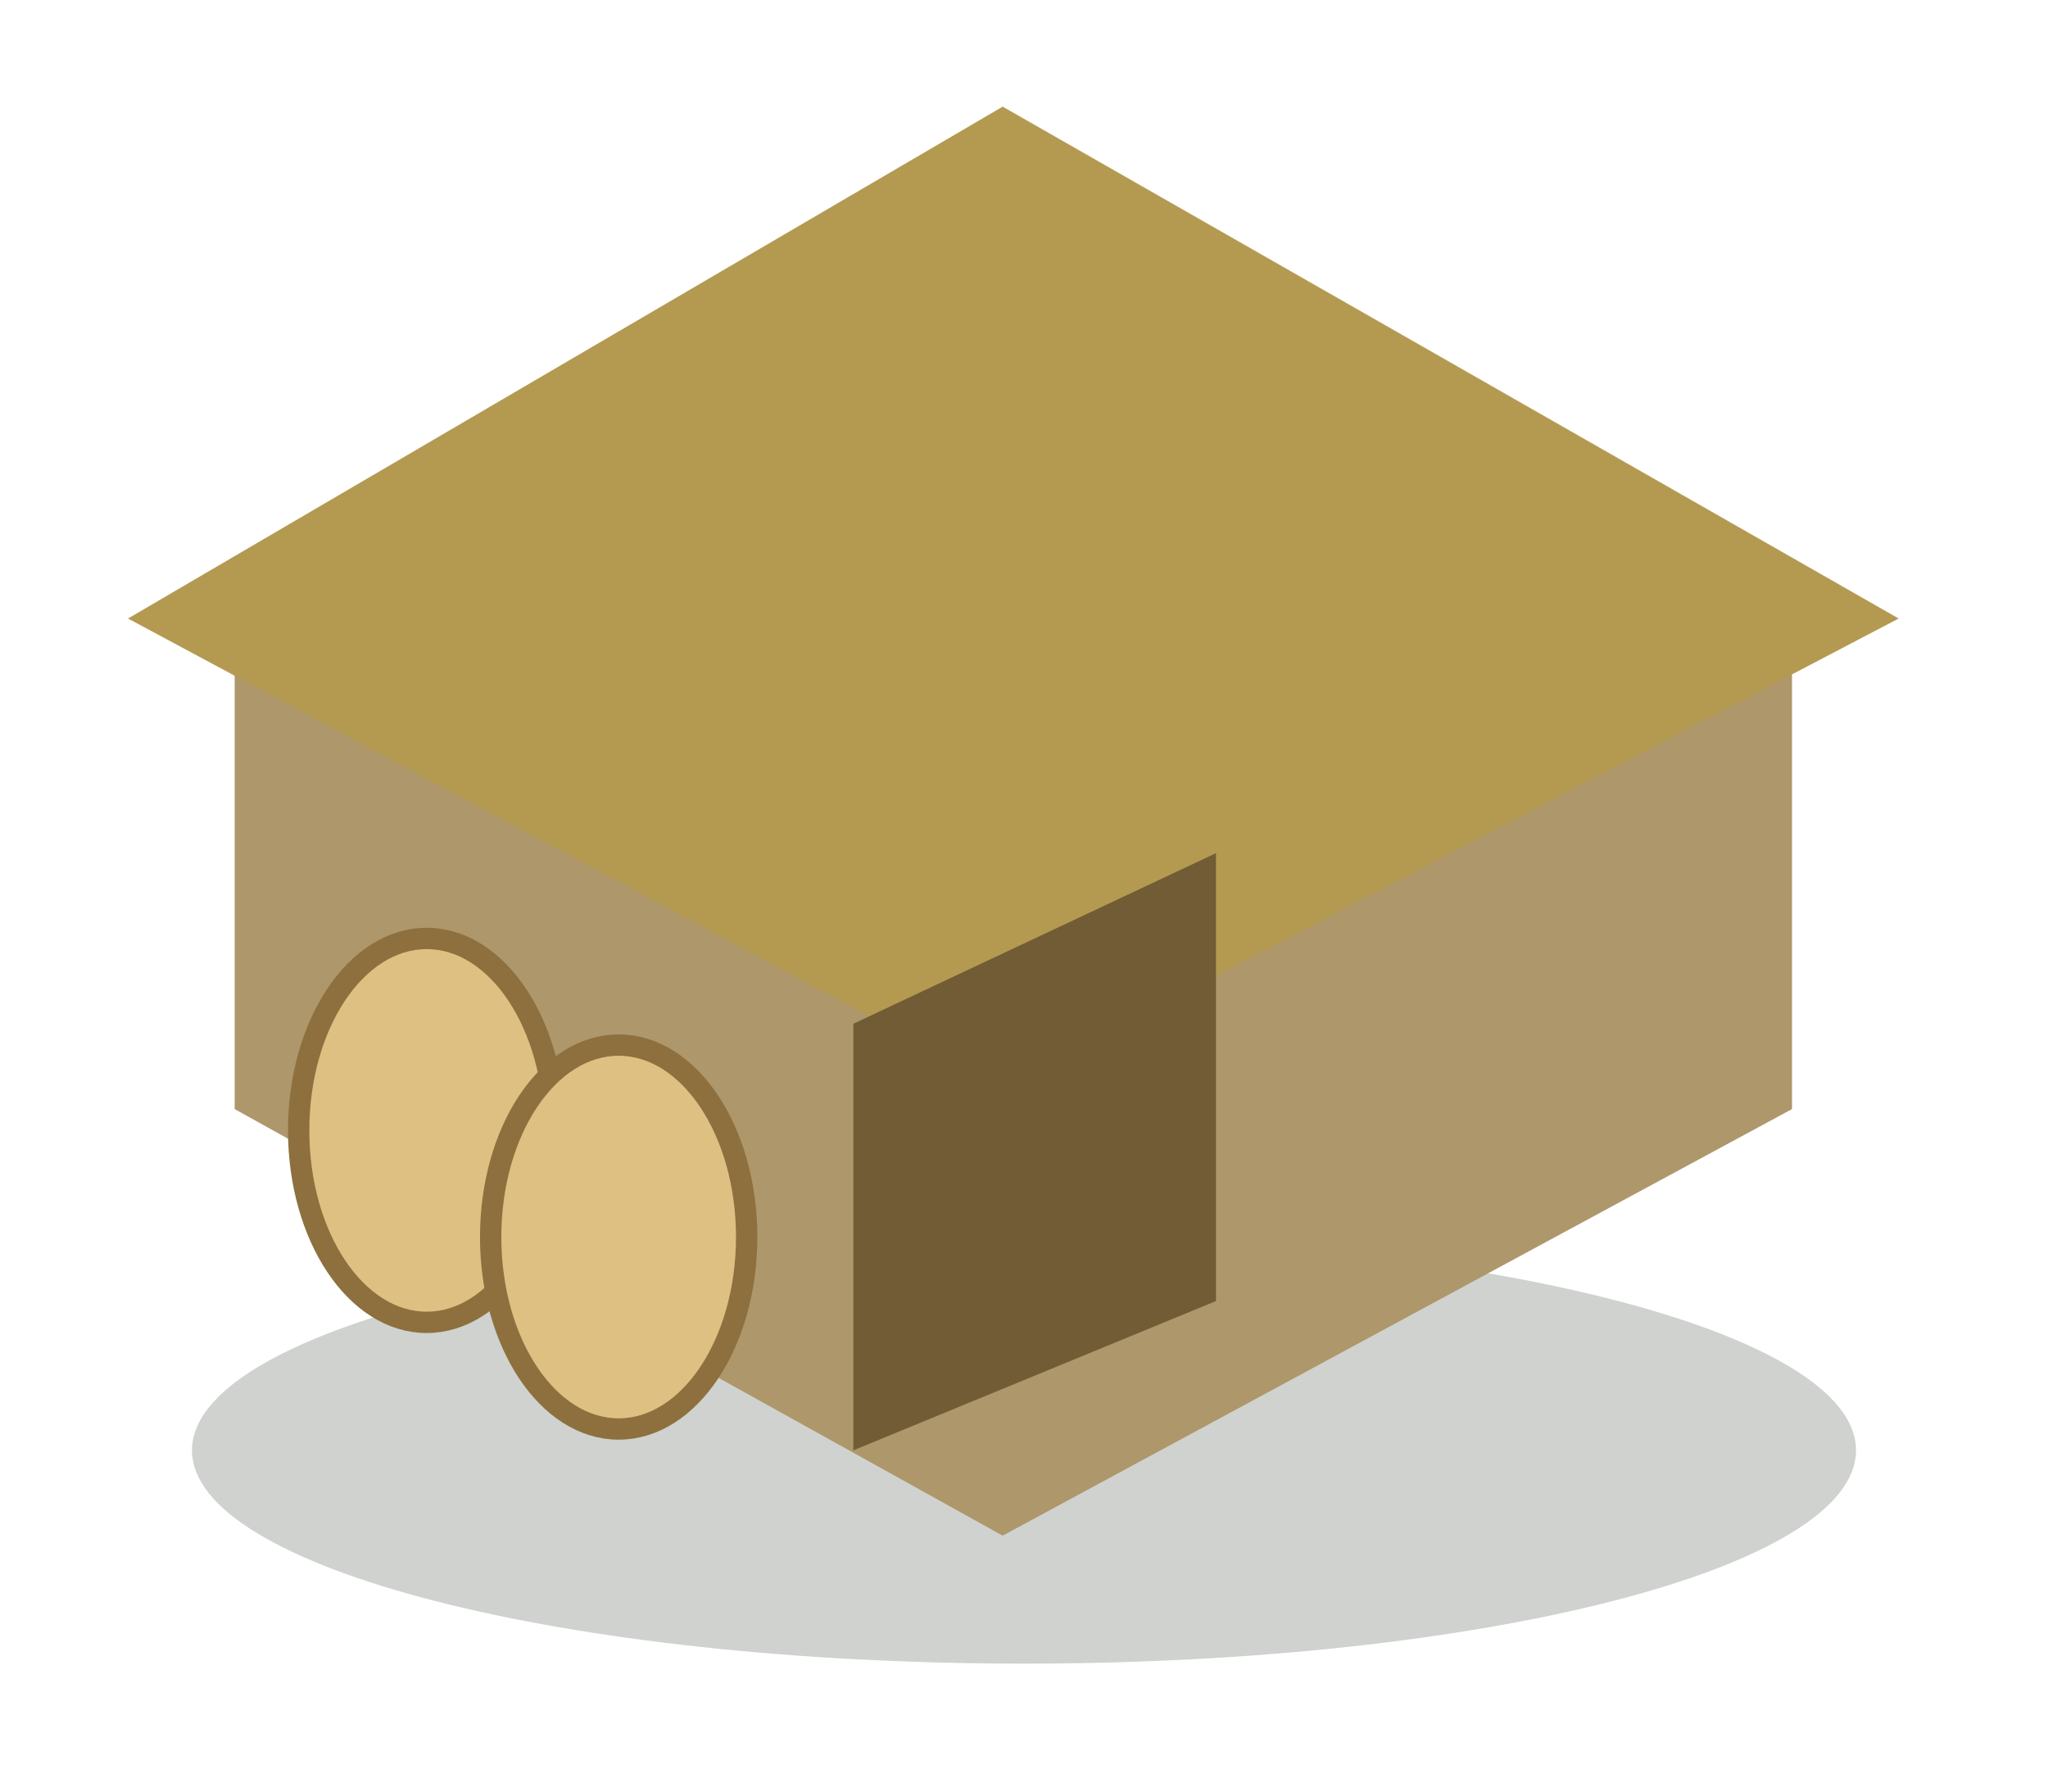
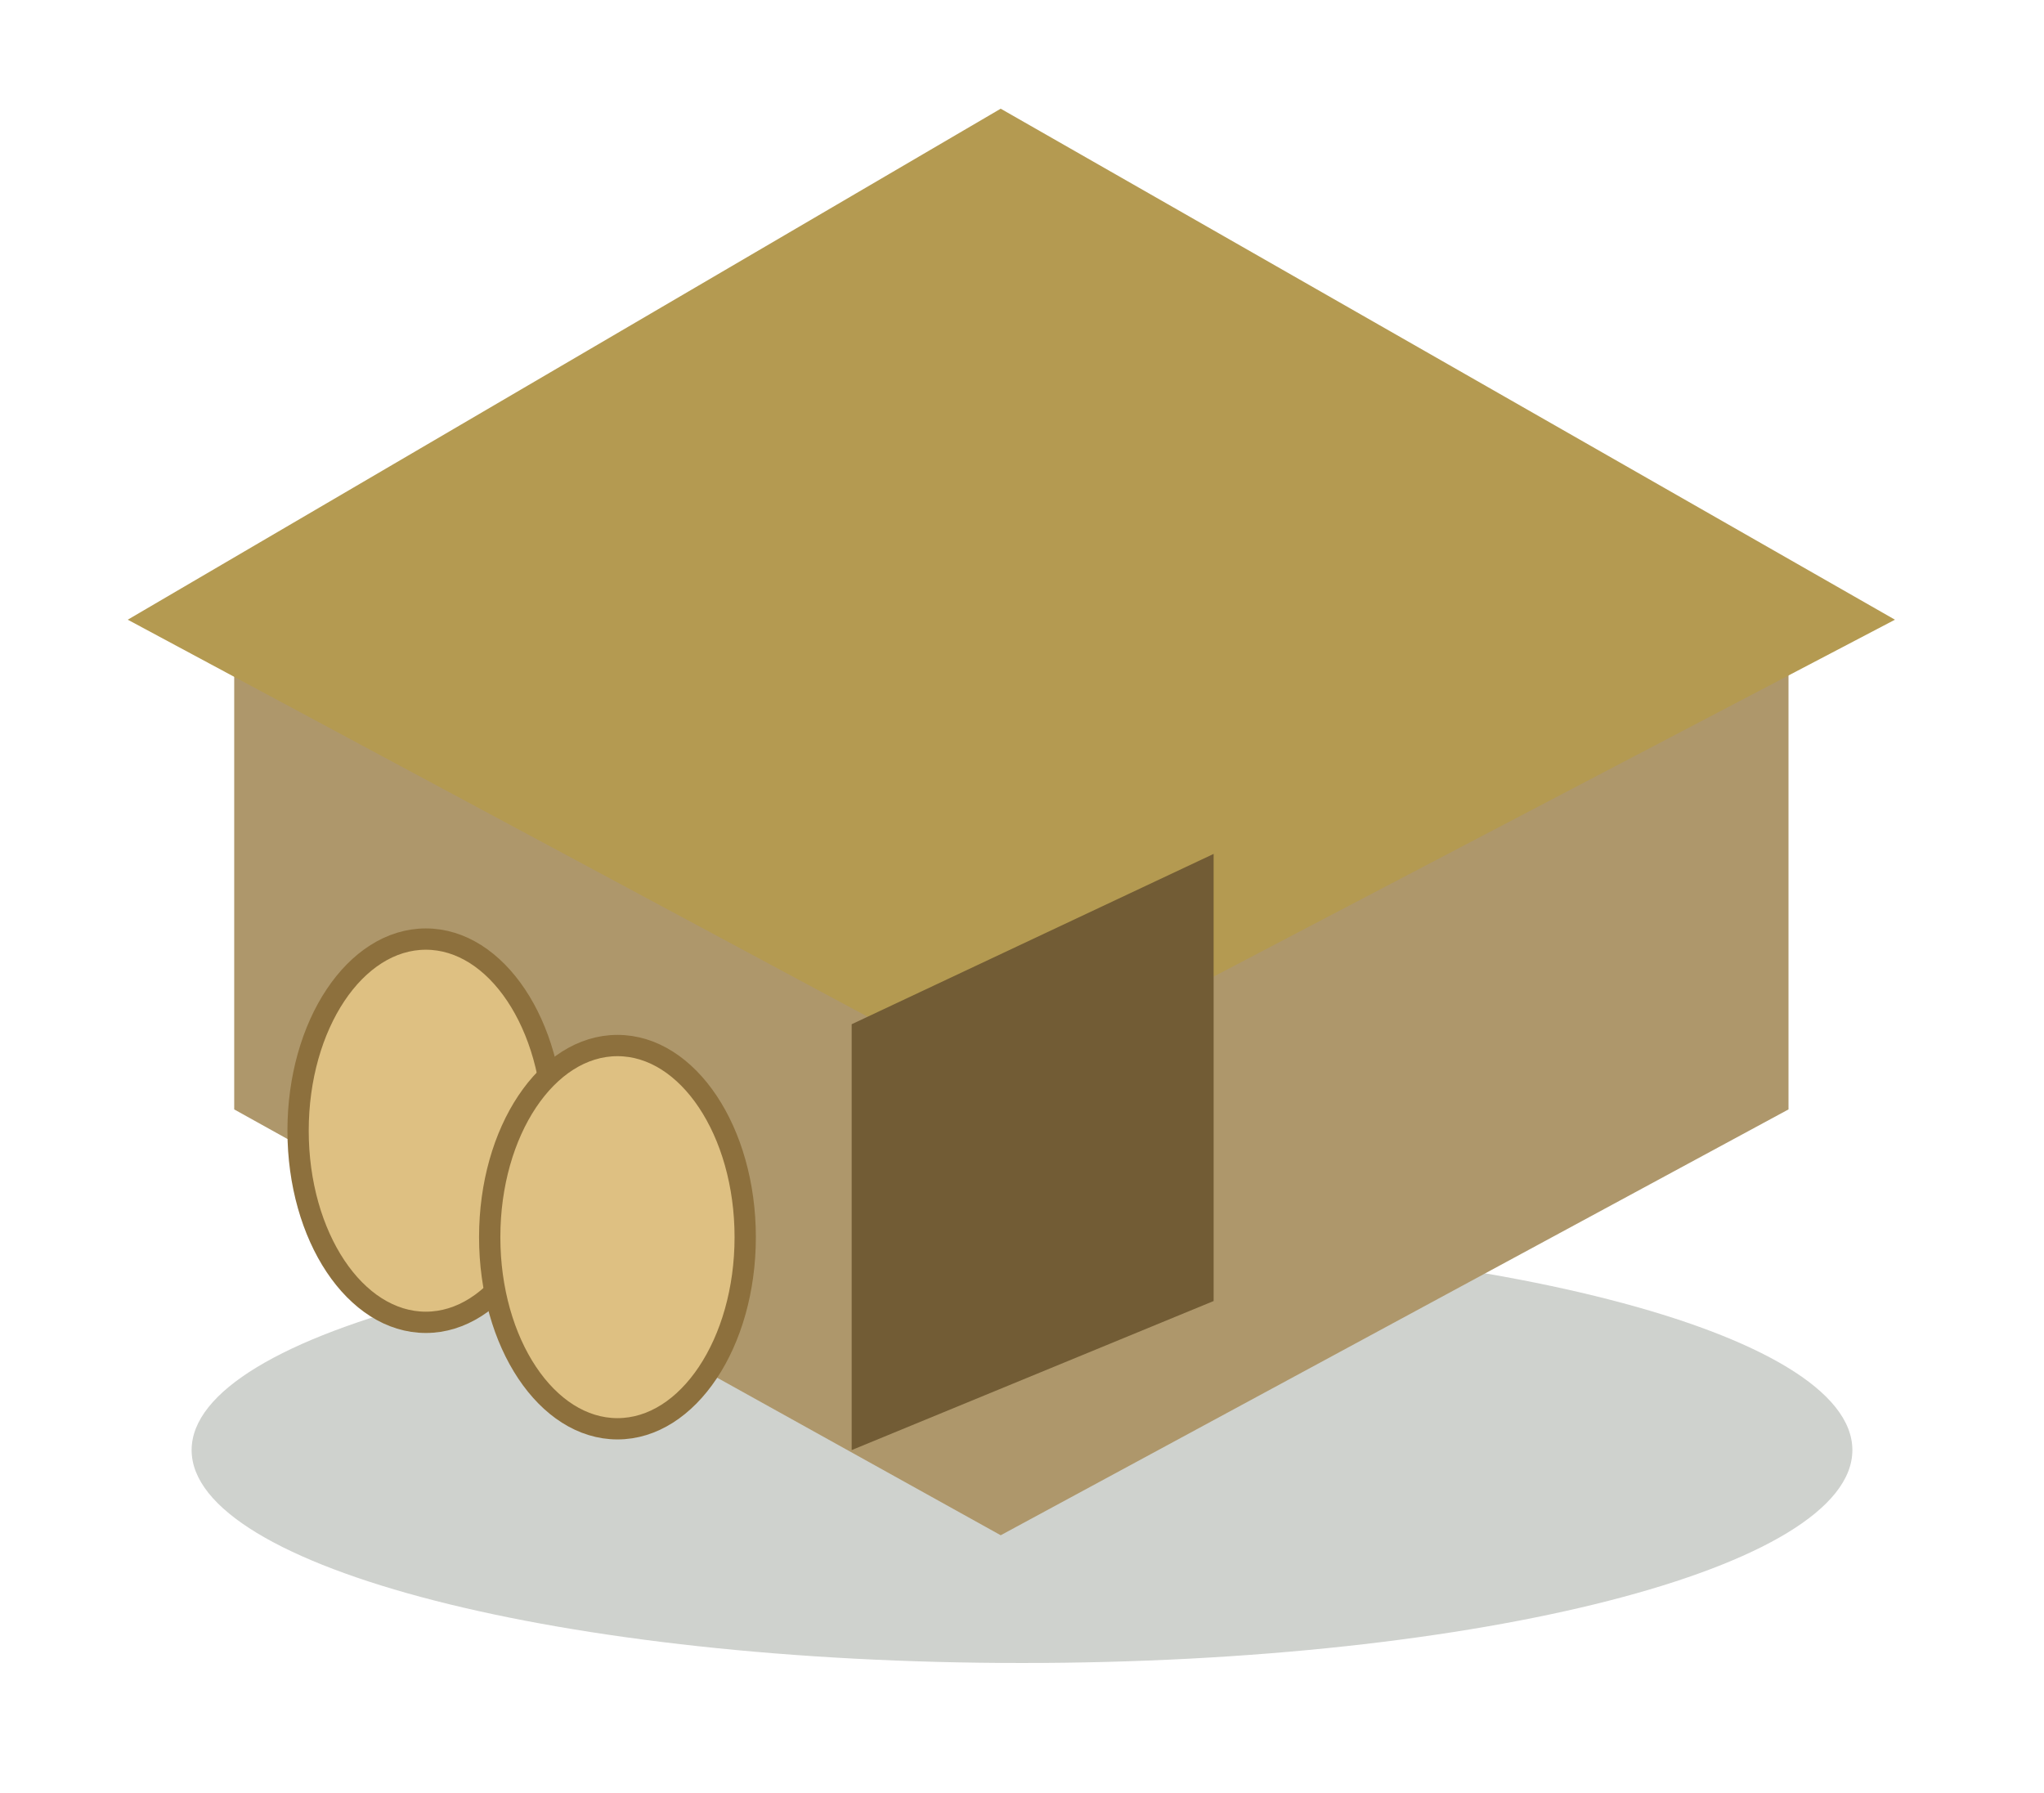
- <svg xmlns="http://www.w3.org/2000/svg" viewBox="0 0 96 84">
+ <svg xmlns="http://www.w3.org/2000/svg" viewBox="0 0 96 84" width="171" height="150">
  <ellipse fill="#263021" opacity=".22" cx="48" cy="68" rx="39" ry="10" />
  <path fill="#ae976b" d="M11 52V29l36-17 37 17v23L47 72z" />
  <path fill="#b49a51" d="m6 29 41-24 42 24-42 22z" />
  <path fill="#725c35" d="M40 68V48l17-8v21z" />
  <g fill="#dec082" stroke="#8d703d">
    <ellipse cx="20" cy="53" rx="6" ry="9" />
    <ellipse cx="29" cy="58" rx="6" ry="9" />
  </g>
</svg>
